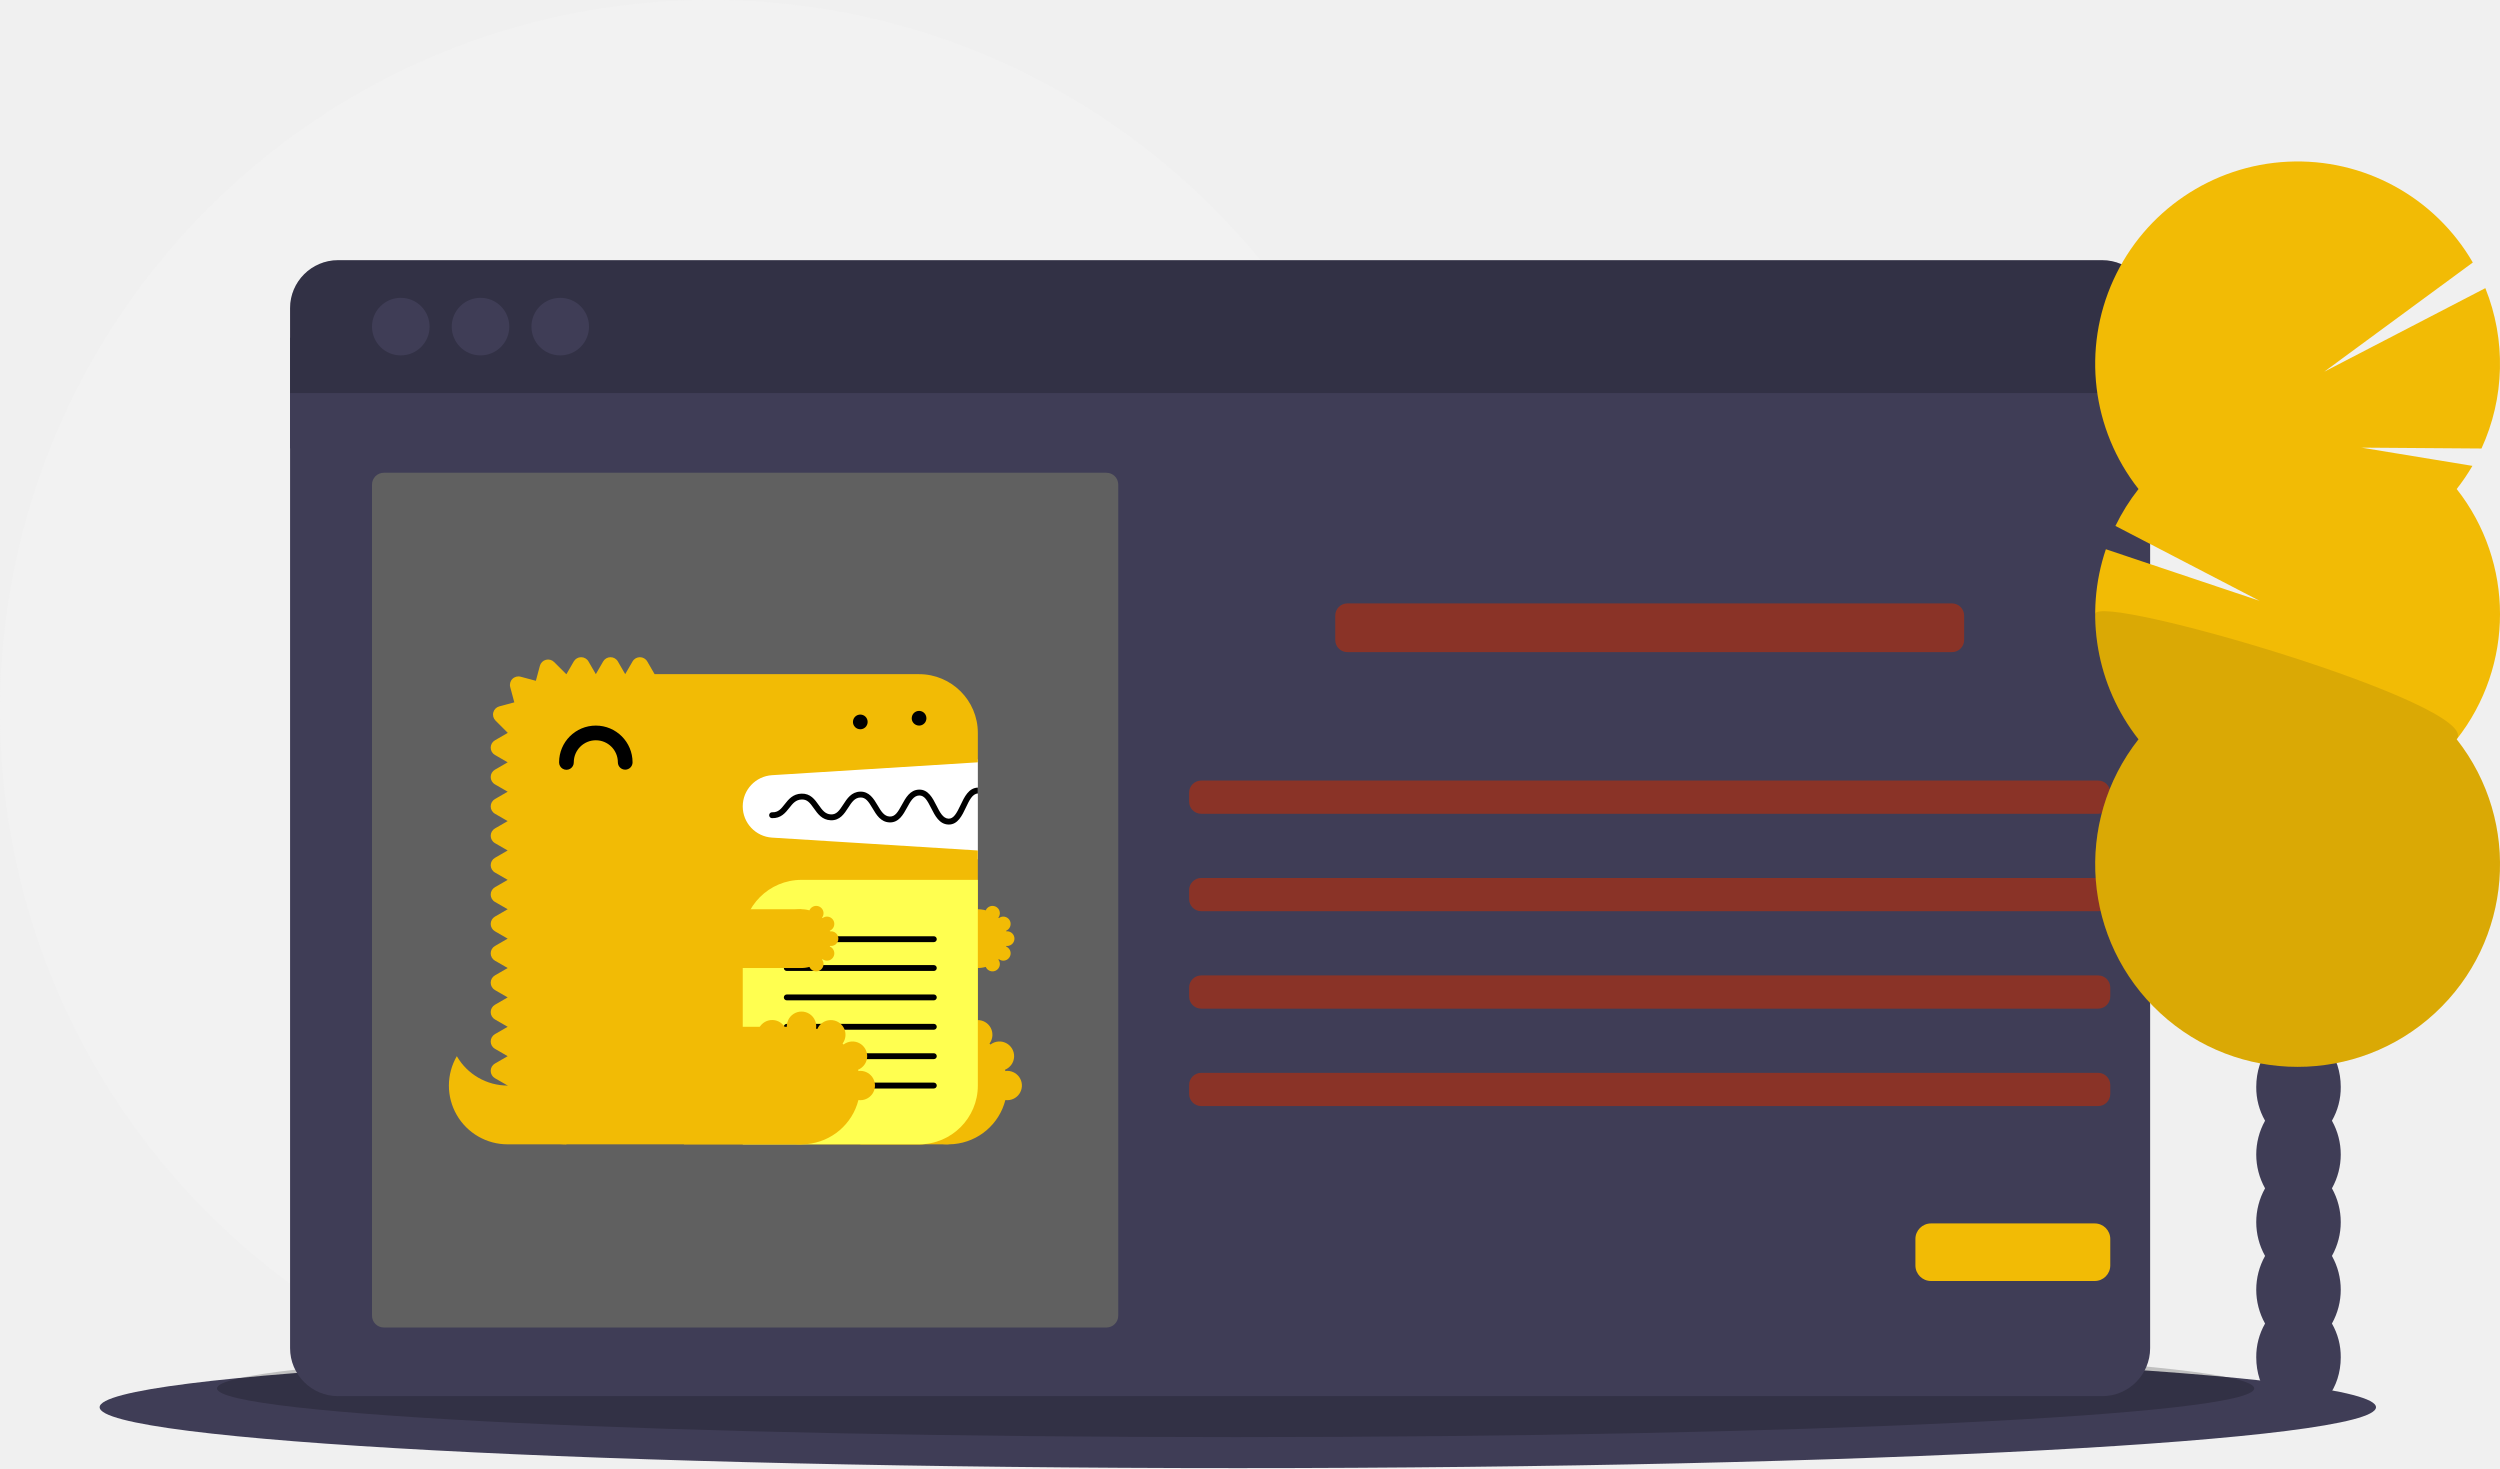
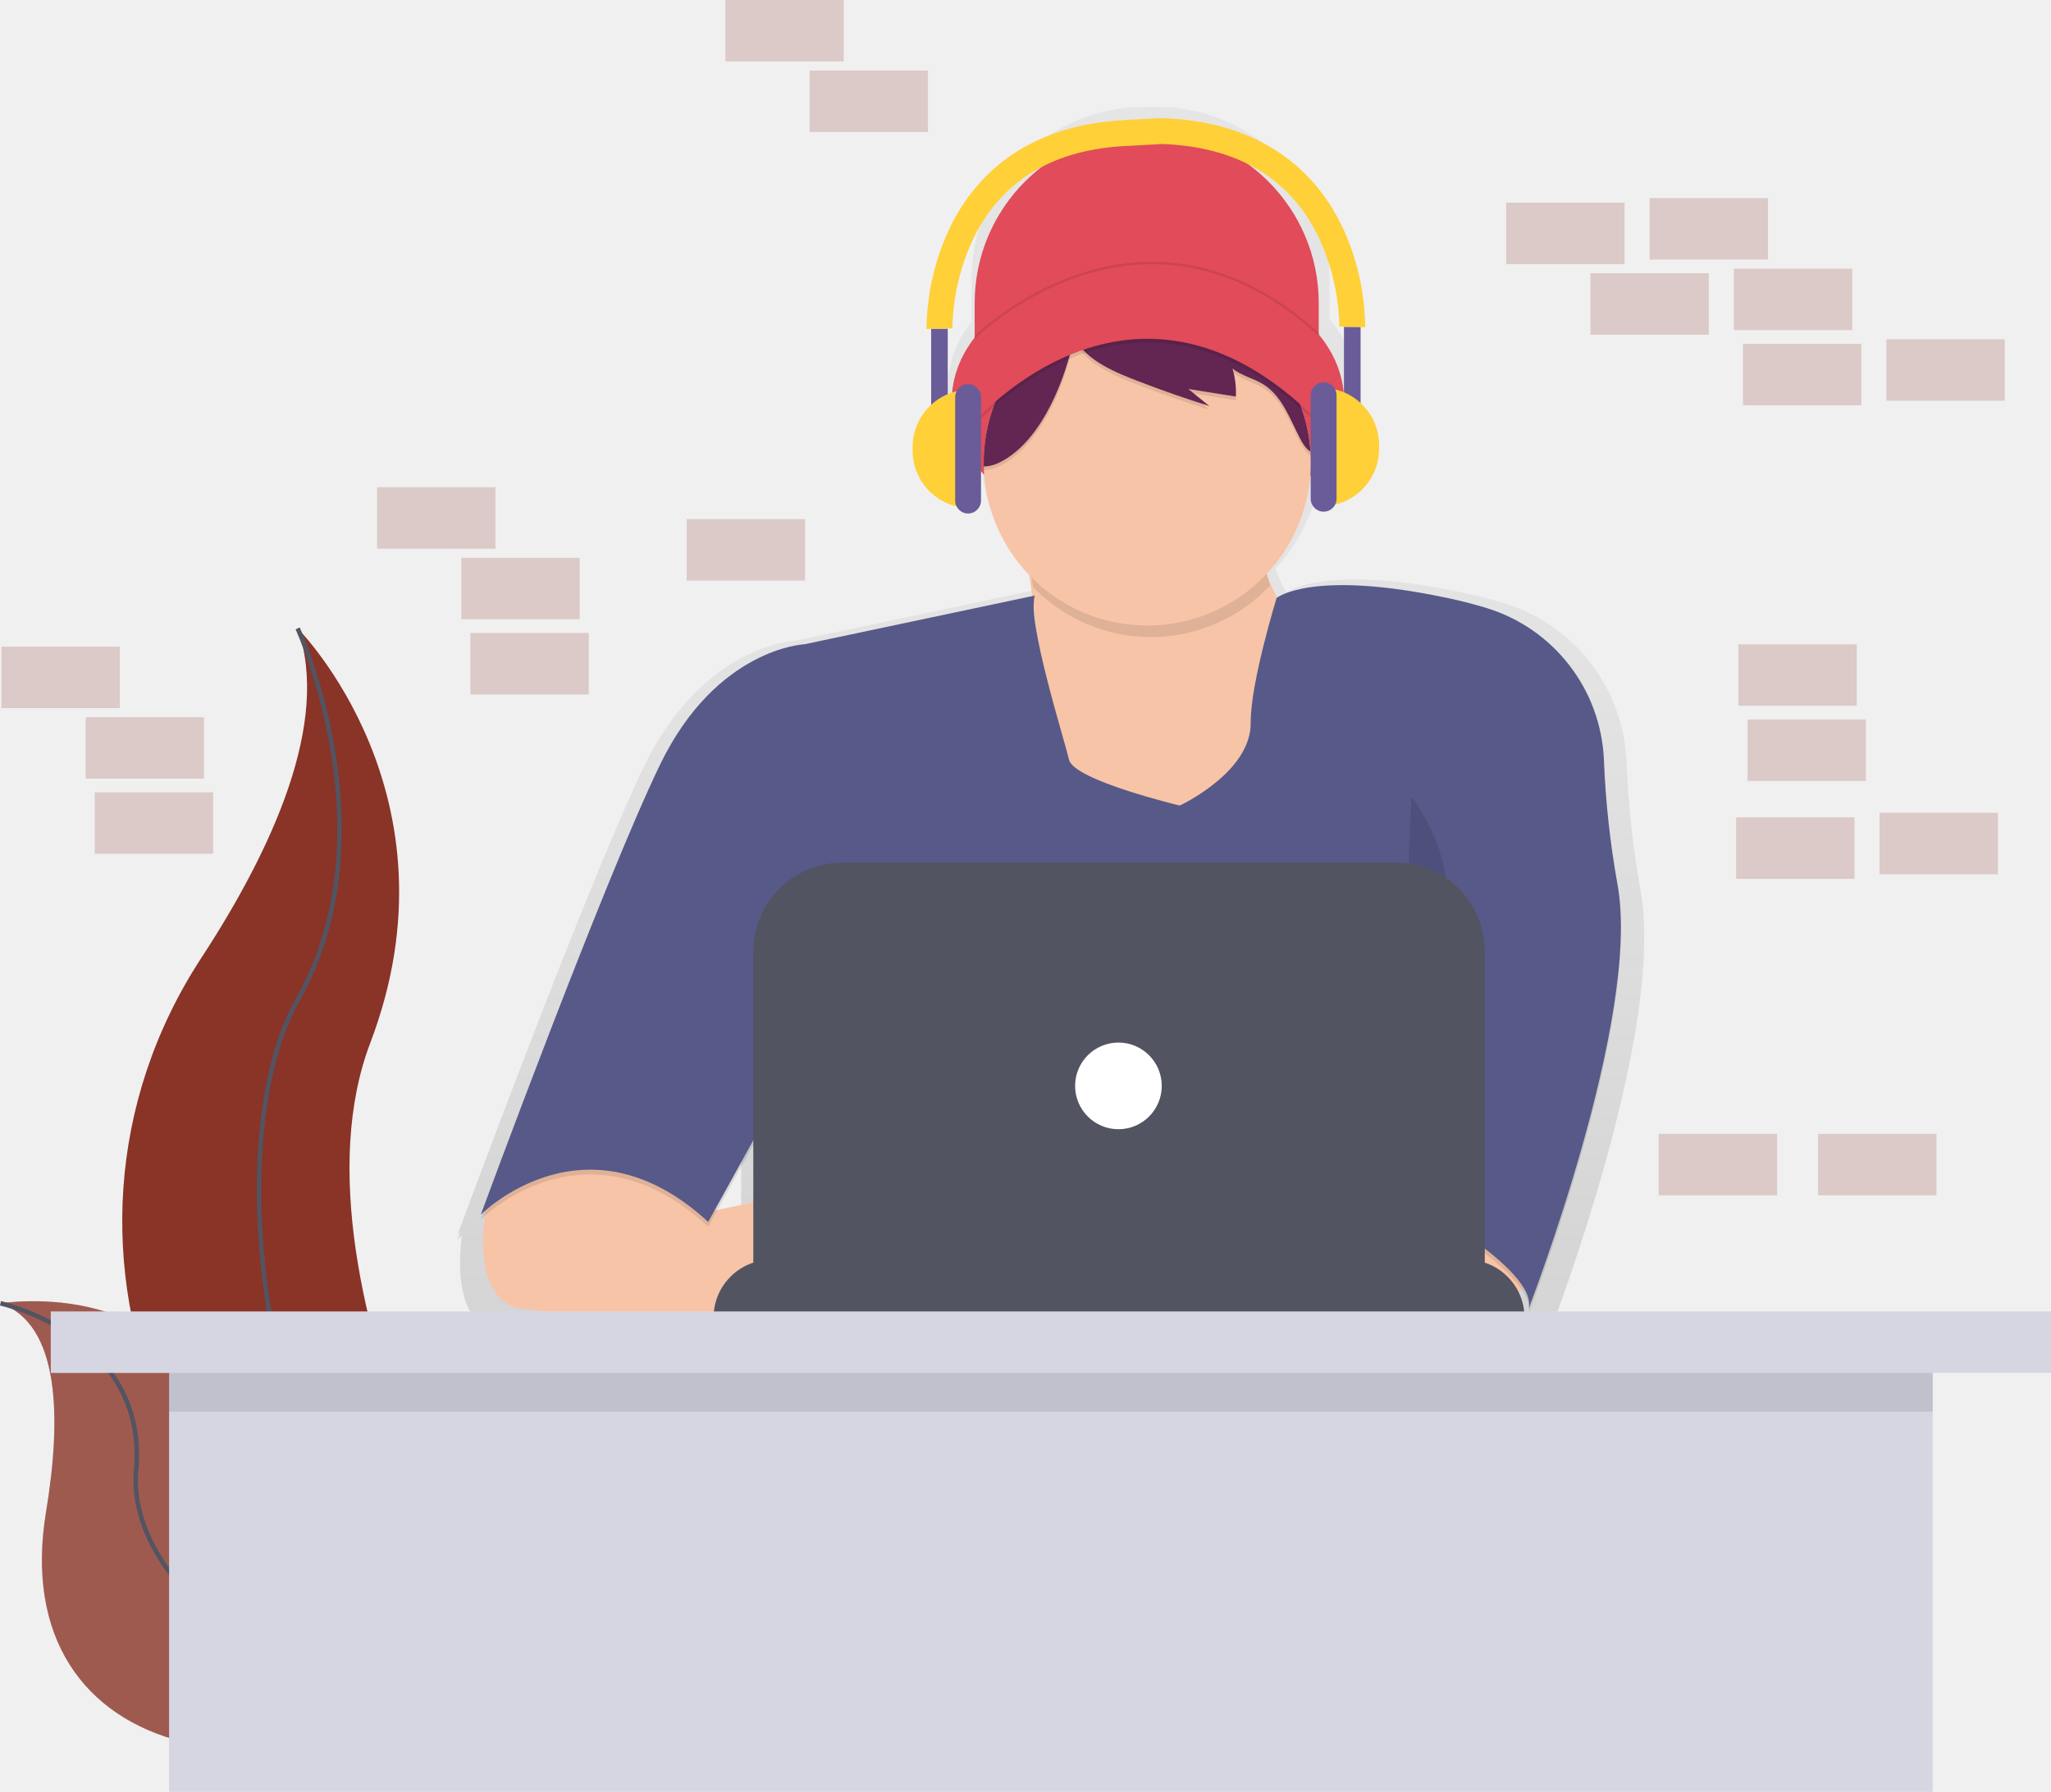
- <svg xmlns="http://www.w3.org/2000/svg" id="ac356da0-b129-4ca5-aecc-4700531dd101" data-name="Layer 1" width="1129" height="663" viewBox="0 0 1129 663">
-   <circle cx="321" cy="321" r="321" fill="#f2f2f2" />
-   <ellipse cx="559" cy="635.5" rx="514" ry="27.5" fill="#3f3d56" />
-   <ellipse cx="558" cy="627" rx="460" ry="22" opacity="0.2" />
-   <rect x="131" y="152.5" width="840" height="50" fill="#3f3d56" />
-   <path d="M166.5,727.33A21.67,21.67,0,0,0,188.17,749H984.83A21.67,21.67,0,0,0,1006.5,727.33V296h-840Z" transform="translate(-35.5 -118.5)" fill="#3f3d56" />
-   <path d="M984.83,236H188.17A21.67,21.67,0,0,0,166.5,257.67V296h840V257.67A21.67,21.67,0,0,0,984.83,236Z" transform="translate(-35.5 -118.5)" fill="#3f3d56" />
-   <path d="M984.83,236H188.17A21.67,21.67,0,0,0,166.5,257.67V296h840V257.67A21.67,21.67,0,0,0,984.83,236Z" transform="translate(-35.5 -118.5)" opacity="0.2" />
-   <circle cx="181" cy="147.5" r="13" fill="#3f3d56" />
-   <circle cx="217" cy="147.5" r="13" fill="#3f3d56" />
-   <circle cx="253" cy="147.5" r="13" fill="#3f3d56" />
-   <rect x="168" y="213.5" width="337" height="386" rx="5.335" fill="#606060" />
-   <rect x="603" y="272.5" width="284" height="22" rx="5.476" fill="#8A3327" />
-   <rect x="537" y="352.5" width="416" height="15" rx="5.476" fill="#8A3327" />
-   <rect x="537" y="396.5" width="416" height="15" rx="5.476" fill="#8A3327" />
-   <rect x="537" y="440.5" width="416" height="15" rx="5.476" fill="#8A3327" />
-   <rect x="537" y="484.5" width="416" height="15" rx="5.476" fill="#8A3327" />
-   <rect x="865" y="552.5" width="88" height="26" rx="7.028" fill="#F2BB05" />
-   <path d="M1088.603,624.616a30.114,30.114,0,0,0,3.983-15.266c0-13.797-8.544-24.981-19.083-24.981s-19.083,11.184-19.083,24.981a30.114,30.114,0,0,0,3.983,15.266,31.248,31.248,0,0,0,0,30.532,31.248,31.248,0,0,0,0,30.532,31.248,31.248,0,0,0,0,30.532,30.114,30.114,0,0,0-3.983,15.266c0,13.797,8.544,24.981,19.083,24.981s19.083-11.184,19.083-24.981a30.114,30.114,0,0,0-3.983-15.266,31.248,31.248,0,0,0,0-30.532,31.248,31.248,0,0,0,0-30.532,31.248,31.248,0,0,0,0-30.532Z" transform="translate(-35.5 -118.5)" fill="#3f3d56" />
-   <ellipse cx="1038.003" cy="460.318" rx="19.083" ry="24.981" fill="#3f3d56" />
-   <ellipse cx="1038.003" cy="429.786" rx="19.083" ry="24.981" fill="#3f3d56" />
-   <path d="M1144.939,339.345a91.611,91.611,0,0,0,7.107-10.461l-50.141-8.235,54.229.403a91.566,91.566,0,0,0,1.746-72.426l-72.754,37.741,67.097-49.321a91.413,91.413,0,1,0-150.971,102.298,91.458,91.458,0,0,0-10.425,16.669l65.087,33.814-69.4-23.292a91.46,91.46,0,0,0,14.738,85.837,91.406,91.406,0,1,0,143.689,0,91.418,91.418,0,0,0,0-113.029Z" transform="translate(-35.5 -118.5)" fill="#F2BB05" fill-rule="evenodd" />
-   <path d="M981.688,395.859a91.013,91.013,0,0,0,19.561,56.514,91.406,91.406,0,1,0,143.689,0C1157.19,436.821,981.688,385.6,981.688,395.859Z" transform="translate(-35.5 -118.5)" opacity="0.1" />
-   <path d="M365.62,461.436H477.094v45.12H365.62Z" transform="translate(-35.5 -118.5)" fill="#fff" fill-rule="evenodd" />
-   <path d="M264.763,608.741a26.509,26.509,0,0,1-22.962-13.271,26.51,26.51,0,0,0,22.962,39.812H291.304V608.741Z" transform="translate(-35.5 -118.5)" fill="#F2BB05" fill-rule="evenodd" />
-   <path d="M384.172,468.571l92.922-5.807V449.493a26.541,26.541,0,0,0-26.541-26.541H331.116l-3.318-5.746a3.83,3.83,0,0,0-6.635,0l-3.318,5.746-3.318-5.746a3.83,3.83,0,0,0-6.635,0l-3.318,5.746L301.257,417.205a3.83,3.83,0,0,0-6.635,0L291.304,422.951c-.029,0-.056.004-.086.004l-5.497-5.495a3.829,3.829,0,0,0-6.407,1.717l-1.817,6.773L270.607,424.103a3.83,3.83,0,0,0-4.691,4.693l1.845,6.891-6.771,1.814a3.832,3.832,0,0,0-1.72,6.41l5.497,5.497c0,.028-.004.056-.004.085l-5.746,3.318a3.83,3.83,0,0,0,0,6.635l5.746,3.318L259.016,466.081a3.83,3.83,0,0,0,0,6.635l5.746,3.318-5.746,3.318a3.83,3.83,0,0,0,0,6.635l5.746,3.318-5.746,3.318a3.83,3.83,0,0,0,0,6.635l5.746,3.318-5.746,3.318a3.83,3.83,0,0,0,0,6.635l5.746,3.318-5.746,3.318a3.83,3.83,0,0,0,0,6.635l5.746,3.318-5.746,3.318a3.83,3.83,0,0,0,0,6.635l5.746,3.318-5.746,3.318a3.83,3.83,0,0,0,0,6.635l5.746,3.318L259.016,558.976a3.83,3.83,0,0,0,0,6.635l5.746,3.318-5.746,3.318a3.83,3.83,0,0,0,0,6.635l5.746,3.318-5.746,3.318a3.83,3.83,0,0,0,0,6.635l5.746,3.318-5.746,3.318a3.83,3.83,0,0,0,0,6.635l5.746,3.318A26.541,26.541,0,0,0,291.304,635.283H450.553A26.541,26.541,0,0,0,477.094,608.741V502.575l-92.922-5.807a14.126,14.126,0,0,1,0-28.198" transform="translate(-35.5 -118.5)" fill="#F2BB05" fill-rule="evenodd" />
-   <path d="M424.011,635.283h39.812V582.2H424.011Z" transform="translate(-35.5 -118.5)" fill="#F2BB05" fill-rule="evenodd" />
-   <path d="M490.365,602.106a6.602,6.602,0,0,0-.848.085c-.05-.199-.098-.399-.154-.599A6.627,6.627,0,1,0,482.806,590.21q-.22-.225-.445-.446a6.624,6.624,0,1,0-11.397-6.564c-.196-.056-.394-.102-.591-.153a6.64,6.64,0,1,0-13.101,0c-.196.05-.394.097-.591.153a6.628,6.628,0,1,0-11.397,6.564,26.528,26.528,0,1,0,44.231,25.528,6.621,6.621,0,1,0,.848-13.186" transform="translate(-35.5 -118.5)" fill="#F2BB05" fill-rule="evenodd" />
-   <path d="M437.282,555.658H477.094V529.117H437.282Z" transform="translate(-35.5 -118.5)" fill="#F2BB05" fill-rule="evenodd" />
-   <path d="M490.365,545.705a3.318,3.318,0,0,0,0-6.635,3.411,3.411,0,0,0-.423.042c-.027-.1-.049-.199-.077-.299a3.319,3.319,0,0,0-1.278-6.379,3.282,3.282,0,0,0-2.001.687q-.109-.113-.223-.223a3.282,3.282,0,0,0,.671-1.983,3.318,3.318,0,0,0-6.37-1.299,13.271,13.271,0,1,0,0,25.541,3.318,3.318,0,0,0,6.37-1.299,3.282,3.282,0,0,0-.671-1.983q.113-.109.223-.223a3.282,3.282,0,0,0,2.001.687,3.318,3.318,0,0,0,1.278-6.379c.028-.098.05-.199.077-.299a3.413,3.413,0,0,0,.423.042" transform="translate(-35.5 -118.5)" fill="#F2BB05" fill-rule="evenodd" />
-   <path d="M317.845,466.081a3.318,3.318,0,0,1-3.318-3.318,9.953,9.953,0,1,0-19.906,0,3.318,3.318,0,1,1-6.635,0,16.588,16.588,0,1,1,33.177,0,3.318,3.318,0,0,1-3.318,3.318" transform="translate(-35.5 -118.5)" fill-rule="evenodd" />
-   <path d="M370.928,635.283h79.624A26.541,26.541,0,0,0,477.094,608.741v-92.895H397.47a26.541,26.541,0,0,0-26.541,26.541Z" transform="translate(-35.5 -118.5)" fill="#ffff50" fill-rule="evenodd" />
-   <path d="M457.214,556.985H390.808a1.327,1.327,0,0,1,0-2.654h66.407a1.327,1.327,0,0,1,0,2.654m0,26.541H390.808a1.327,1.327,0,1,1,0-2.654h66.407a1.327,1.327,0,0,1,0,2.654m0,26.541H390.808a1.327,1.327,0,1,1,0-2.654h66.407a1.327,1.327,0,0,1,0,2.654m0-66.107H390.808a1.327,1.327,0,0,1,0-2.654h66.407a1.327,1.327,0,0,1,0,2.654m0,26.295H390.808a1.327,1.327,0,0,1,0-2.654h66.407a1.327,1.327,0,0,1,0,2.654m0,26.541H390.808a1.327,1.327,0,0,1,0-2.654h66.407a1.327,1.327,0,0,1,0,2.654M477.094,474.191c-.016,0-.029-.008-.045-.007-4.101.139-6.041,4.241-7.753,7.86-1.786,3.782-3.168,6.241-5.432,6.167-2.507-.09-3.94-2.922-5.458-5.919-1.744-3.442-3.734-7.347-7.913-7.201-4.042.138-5.989,3.708-7.706,6.857-1.827,3.355-3.071,5.395-5.469,5.3-2.557-.093-3.916-2.395-5.489-5.06-1.753-2.967-3.78-6.304-7.878-6.189-3.973.137-5.925,3.165-7.648,5.839-1.822,2.827-3.099,4.549-5.527,4.447-2.618-.093-3.971-2.004-5.535-4.216-1.757-2.486-3.737-5.299-7.823-5.162-3.886.133-5.838,2.614-7.559,4.801-1.635,2.076-2.912,3.718-5.612,3.615a1.328,1.328,0,1,0-.096,2.654c4.004.134,6.032-2.389,7.793-4.628,1.562-1.985,2.91-3.699,5.564-3.789,2.556-.109,3.754,1.48,5.567,4.041,1.721,2.434,3.675,5.194,7.605,5.336,4.118.138,6.099-2.939,7.854-5.663,1.569-2.434,2.922-4.535,5.507-4.624,2.379-.089,3.675,1.792,5.501,4.885,1.721,2.916,3.671,6.219,7.68,6.365,4.147.143,6.15-3.477,7.895-6.682,1.512-2.771,2.938-5.388,5.466-5.476,2.379-.056,3.62,2.117,5.456,5.746,1.715,3.388,3.659,7.226,7.73,7.373l.224.004c4.066,0,5.996-4.081,7.704-7.689,1.512-3.198,2.942-6.211,5.397-6.334Z" transform="translate(-35.5 -118.5)" fill-rule="evenodd" />
-   <path d="M344.387,635.283h53.083V582.2H344.387Z" transform="translate(-35.5 -118.5)" fill="#F2BB05" fill-rule="evenodd" />
-   <path d="M424.011,602.106a6.602,6.602,0,0,0-.848.085c-.05-.199-.098-.399-.154-.599A6.627,6.627,0,1,0,416.452,590.21q-.22-.225-.445-.446a6.624,6.624,0,1,0-11.397-6.564c-.196-.056-.394-.102-.591-.153a6.64,6.64,0,1,0-13.101,0c-.196.05-.394.097-.591.153a6.628,6.628,0,1,0-11.397,6.564,26.528,26.528,0,1,0,44.231,25.528,6.621,6.621,0,1,0,.848-13.186" transform="translate(-35.5 -118.5)" fill="#F2BB05" fill-rule="evenodd" />
-   <path d="M344.387,555.658h53.083V529.117H344.387Z" transform="translate(-35.5 -118.5)" fill="#F2BB05" fill-rule="evenodd" />
-   <path d="M410.74,545.705a3.318,3.318,0,1,0,0-6.635,3.411,3.411,0,0,0-.423.042c-.027-.1-.049-.199-.077-.299a3.319,3.319,0,0,0-1.278-6.379,3.282,3.282,0,0,0-2.001.687q-.109-.113-.223-.223a3.282,3.282,0,0,0,.671-1.983,3.318,3.318,0,0,0-6.37-1.299,13.271,13.271,0,1,0,0,25.541,3.318,3.318,0,0,0,6.37-1.299,3.282,3.282,0,0,0-.671-1.983q.113-.109.223-.223a3.282,3.282,0,0,0,2.001.687,3.318,3.318,0,0,0,1.278-6.379c.028-.098.05-.199.077-.299a3.413,3.413,0,0,0,.423.042" transform="translate(-35.5 -118.5)" fill="#F2BB05" fill-rule="evenodd" />
-   <path d="M424.011,447.834a3.603,3.603,0,0,1-.65-.066,3.344,3.344,0,0,1-.624-.186,3.447,3.447,0,0,1-.572-.305,5.027,5.027,0,0,1-.504-.411,3.887,3.887,0,0,1-.41-.504,3.275,3.275,0,0,1-.557-1.845,3.602,3.602,0,0,1,.066-.65,3.826,3.826,0,0,1,.184-.624,3.489,3.489,0,0,1,.307-.571,3.197,3.197,0,0,1,.914-.916,3.447,3.447,0,0,1,.572-.305,3.344,3.344,0,0,1,.624-.186,3.069,3.069,0,0,1,1.301,0,3.223,3.223,0,0,1,1.194.491,5.028,5.028,0,0,1,.504.411,4.88,4.88,0,0,1,.411.504,3.382,3.382,0,0,1,.305.571,3.478,3.478,0,0,1,.252,1.274A3.364,3.364,0,0,1,426.36,446.865a5.027,5.027,0,0,1-.504.411,3.306,3.306,0,0,1-1.845.557m26.541-1.659a3.388,3.388,0,0,1-2.35-.969,5.042,5.042,0,0,1-.41-.504,3.275,3.275,0,0,1-.557-1.845,3.387,3.387,0,0,1,.967-2.349,5.026,5.026,0,0,1,.504-.411,3.447,3.447,0,0,1,.572-.305,3.343,3.343,0,0,1,.624-.186,3.07,3.07,0,0,1,1.301,0,3.224,3.224,0,0,1,1.194.491,5.026,5.026,0,0,1,.504.411,3.388,3.388,0,0,1,.969,2.349,3.726,3.726,0,0,1-.066.65,3.374,3.374,0,0,1-.186.624,4.715,4.715,0,0,1-.305.571,4.88,4.88,0,0,1-.411.504,5.026,5.026,0,0,1-.504.411,3.305,3.305,0,0,1-1.845.557" transform="translate(-35.5 -118.5)" fill-rule="evenodd" />
+ <svg xmlns="http://www.w3.org/2000/svg" id="6088ba52-b752-42bb-ac91-0a74df332082" data-name="Layer 1" width="900.94" height="787" viewBox="0 0 900.94 787">
+   <defs>
+     <linearGradient id="33dd52eb-d837-4874-aadb-63a17bd6edfc" x1="611.05" y1="646" x2="611.05" y2="103.5" gradientUnits="userSpaceOnUse">
+       <stop offset="0" stop-color="gray" stop-opacity="0.25" />
+       <stop offset="0.54" stop-color="gray" stop-opacity="0.12" />
+       <stop offset="1" stop-color="gray" stop-opacity="0.1" />
+     </linearGradient>
+   </defs>
+   <rect x="763.63" y="283" width="52" height="27" fill="#8a3327" opacity="0.2" />
+   <rect x="767.63" y="316" width="52" height="27" fill="#8a3327" opacity="0.2" />
+   <rect x="724.63" y="87" width="52" height="27" fill="#8a3327" opacity="0.2" />
+   <rect x="761.63" y="118" width="52" height="27" fill="#8a3327" opacity="0.2" />
+   <rect x="661.63" y="89" width="52" height="27" fill="#8a3327" opacity="0.2" />
+   <rect x="828.63" y="149" width="52" height="27" fill="#8a3327" opacity="0.2" />
+   <rect x="765.63" y="151" width="52" height="27" fill="#8a3327" opacity="0.2" />
+   <rect x="698.63" y="120" width="52" height="27" fill="#8a3327" opacity="0.2" />
+   <rect x="825.63" y="357" width="52" height="27" fill="#8a3327" opacity="0.2" />
+   <rect x="762.63" y="359" width="52" height="27" fill="#8a3327" opacity="0.2" />
+   <path d="M280.17,332.5s73.29,73.29,31.92,182S383,804.14,383,804.14s-1.2-.18-3.43-.57C229.05,777,154.26,604.85,238,477,269.08,429.41,294.62,373.64,280.17,332.5Z" transform="translate(-149.42 -56.5)" fill="#8a3327" />
+   <path d="M280.17,332.5s41.37,89.84,0,163.12-7.09,279,102.84,308.52" transform="translate(-149.42 -56.5)" fill="none" stroke="#535461" stroke-miterlimit="10" stroke-width="2" />
+   <path d="M149.63,628.92s83.63-13.32,91.25,61.63S401.7,775.89,401.7,775.89s-1,.68-2.87,1.91c-126.49,83-247.4,52.89-229.17-57.36C176.43,679.45,175.87,638.28,149.63,628.92Z" transform="translate(-149.42 -56.5)" fill="#8a3327" />
+   <path d="M149.63,628.92s83.63-13.32,91.25,61.63S401.7,775.89,401.7,775.89s-1,.68-2.87,1.91c-126.49,83-247.4,52.89-229.17-57.36C176.43,679.45,175.87,638.28,149.63,628.92Z" transform="translate(-149.42 -56.5)" fill="#f5f5f5" opacity="0.2" />
+   <path d="M149.63,628.92s64.91,14.25,59.58,73.27S305.61,832,401.7,775.89" transform="translate(-149.42 -56.5)" fill="none" stroke="#535461" stroke-miterlimit="10" stroke-width="2" />
+   <rect x="0.63" y="284" width="52" height="27" fill="#8a3327" opacity="0.2" />
+   <rect x="37.63" y="315" width="52" height="27" fill="#8a3327" opacity="0.2" />
+   <rect x="318.63" width="52" height="27" fill="#8a3327" opacity="0.2" />
+   <rect x="728.63" y="498" width="52" height="27" fill="#8a3327" opacity="0.2" />
+   <rect x="41.63" y="348" width="52" height="27" fill="#8a3327" opacity="0.2" />
+   <rect x="355.63" y="31" width="52" height="27" fill="#8a3327" opacity="0.2" />
+   <rect x="165.63" y="214" width="52" height="27" fill="#8a3327" opacity="0.2" />
+   <rect x="202.63" y="245" width="52" height="27" fill="#8a3327" opacity="0.2" />
+   <rect x="301.63" y="228" width="52" height="27" fill="#8a3327" opacity="0.2" />
+   <rect x="206.63" y="278" width="52" height="27" fill="#8a3327" opacity="0.2" />
+   <rect x="798.63" y="498" width="52" height="27" fill="#8a3327" opacity="0.2" />
+   <path d="M870.07,447.61a412.25,412.25,0,0,1-6.18-56.71h0a76,76,0,0,0-53.46-69.38c-5.46-1.68-11.47-3.25-18.11-4.66-58.2-12.36-75.88-1.57-77.89-.15A74.63,74.63,0,0,1,710,307.1c-.1-.34-.19-.68-.29-1a74.51,74.51,0,0,0,19.91-44.89c9.71-9.84,15.38-21.72,15.38-34.51,0-11-4.2-21.32-11.55-30.25V179.07a75.57,75.57,0,0,0-75.57-75.57h-6.13a75.57,75.57,0,0,0-75.57,75.57v18.73c-6.67,8.61-10.45,18.44-10.45,28.88,0,12.52,5.44,24.16,14.78,33.88a74.52,74.52,0,0,0,20.74,46.34c.41,2.84.83,5.89,1.24,9.11L498.39,338s-40.14,1.65-66,55C410.52,438.19,367,554.29,354.11,588.85h0c-2.33,6.26-3.65,9.85-3.65,9.85s.43-.43,1.24-1.17l-1.24,3.37s.63-.64,1.83-1.69c-1.82,14.46-2.08,39.29,16.86,42.38,15.88,2.59,56.8,3.66,87.71,4.09v0H459c20.49.27,36.08.27,36.08.27v-.27H827.52v-3.41a22.91,22.91,0,0,0-1.83-9l.46-.56a18.25,18.25,0,0,1,3.45,8,8,8,0,0,1-.16.84l.2-.51a8.56,8.56,0,0,1-.2,2.71s42.65-109.89,42.19-175.51A111.17,111.17,0,0,0,870.07,447.61ZM604.22,330.86a76.25,76.25,0,0,1-1.06-9.48s0-.06,0-.09C603.53,324.38,603.89,327.58,604.22,330.86ZM475,566.9v26.19L458.6,596.6Z" transform="translate(-149.42 -56.5)" fill="url(#33dd52eb-d837-4874-aadb-63a17bd6edfc)" />
+   <path d="M503.71,57.57h0a75.57,75.57,0,0,1,75.57,75.57v32.24a0,0,0,0,1,0,0H428.14a0,0,0,0,1,0,0V133.14A75.57,75.57,0,0,1,503.71,57.57Z" fill="#e14b5a" />
+   <ellipse cx="504.24" cy="175.95" rx="86.14" ry="59.19" fill="#e14b5a" />
+   <path d="M598.44,289.79s18,94.07,0,119.44,55,35.41,55,35.41L729,417.16l10.57-67.65s-46-25.9-36.47-78.22Z" transform="translate(-149.42 -56.5)" fill="#f7c4a7" />
+   <path d="M821.46,606.89s4.76,20.61-21.14,24.31a146.45,146.45,0,0,1-46.08-.55l-5.71-51.77h60.25Z" transform="translate(-149.42 -56.5)" fill="#f7c4a7" />
+   <path d="M364.12,580.51S352.68,627,378.58,631.2s121,4.23,121,4.23v-55l-43.06,9.2L416.1,550.87Z" transform="translate(-149.42 -56.5)" fill="#f7c4a7" />
+   <path d="M604,320.18l-101.21,21.4s-38.58,1.59-63.42,52.85-78.75,197.66-78.75,197.66,46-46.51,99.89,3.17l35.94-65-7.93,103.06H767V584.69s58.13,31.18,53.91,48.62c0,0,49.75-128.18,39-186.43a396.18,396.18,0,0,1-5.94-54.5h0a73,73,0,0,0-51.38-66.67c-5.24-1.61-11-3.12-17.4-4.47-59.72-12.68-75,0-75,0s-11.57,37.64-11.36,54.7c.26,21.93-31.18,36.47-31.18,36.47s-46.51-11.1-48.62-20.08S600.28,330.75,604,320.18Z" transform="translate(-149.42 -56.5)" opacity="0.1" />
+   <path d="M604,318.07l-101.21,21.4s-38.58,1.59-63.42,52.85S360.61,590,360.61,590s46-46.51,99.89,3.17l35.94-65L488.51,631.2H767V582.58s58.13,31.18,53.91,48.62c0,0,49.75-128.18,39-186.43a396.18,396.18,0,0,1-5.94-54.5h0a73,73,0,0,0-51.38-66.67c-5.24-1.61-11-3.12-17.4-4.47-59.72-12.68-75,0-75,0s-11.57,37.64-11.36,54.7c.26,21.93-31.18,36.47-31.18,36.47s-46.51-11.1-48.62-20.08S600.28,328.64,604,318.07Z" transform="translate(-149.42 -56.5)" fill="#575988" />
+   <path d="M707.42,313.58a71.53,71.53,0,0,1-2.76-37.52L600,294.55s1.51,7.91,3.22,19.76a71.86,71.86,0,0,0,104.18-.73Z" transform="translate(-149.42 -56.5)" opacity="0.1" />
+   <path d="M725.27,259.67a71.88,71.88,0,0,1-143.73,1.74c0-.58,0-1.16,0-1.74a71.89,71.89,0,0,1,40.29-64.59q3.23-1.58,6.64-2.84a72.39,72.39,0,0,1,37-3.44h0a71.82,71.82,0,0,1,59.61,66.1Q725.27,257.27,725.27,259.67Z" transform="translate(-149.42 -56.5)" fill="#f7c4a7" />
+   <g opacity="0.1">
+     <path d="M628.36,193.93l.1-.06q-3.41,1.26-6.64,2.84a71.89,71.89,0,0,0-40.29,64.59c0,.58,0,1.16,0,1.74a16,16,0,0,0,6.45-1.55c17.52-8.18,28-33.2,32.16-50.65C621.64,204.59,623.05,197.55,628.36,193.93Z" transform="translate(-149.42 -56.5)" />
+     <path d="M683.37,195.94a71.28,71.28,0,0,0-17.87-5.51,23.06,23.06,0,0,1,12.83,8.06,32.86,32.86,0,0,1,3.93,7,72.07,72.07,0,0,0-60.45,1.25c4.51,9.89,18.5,15.28,27.84,18.89q15.34,5.92,31,10.83l-9.24-7.5,20.87,3.32a36.15,36.15,0,0,0-1.46-12.3c4,3.22,9.3,4.3,13.64,7,8.13,5.13,11.52,15,15.95,23.55,1.17,2.26,2.55,4.57,4.66,6A71.91,71.91,0,0,0,683.37,195.94Z" transform="translate(-149.42 -56.5)" />
+   </g>
+   <path d="M628.36,192.3l.1-.06q-3.41,1.26-6.64,2.84a71.89,71.89,0,0,0-40.29,64.59c0,.58,0,1.16,0,1.74a16,16,0,0,0,6.45-1.55c17.52-8.18,28-33.2,32.16-50.65C621.64,203,623.05,195.93,628.36,192.3Z" transform="translate(-149.42 -56.5)" fill="#632652" />
+   <path d="M683.37,194.32a71.28,71.28,0,0,0-17.87-5.51,23.06,23.06,0,0,1,12.83,8.06,32.86,32.86,0,0,1,3.93,7,72.07,72.07,0,0,0-60.45,1.25c4.51,9.89,18.5,15.28,27.84,18.89q15.34,5.92,31,10.83l-9.24-7.5,20.87,3.32a36.15,36.15,0,0,0-1.46-12.3c4,3.22,9.3,4.3,13.64,7,8.13,5.13,11.52,15,15.95,23.55,1.17,2.26,2.55,4.57,4.66,6A71.91,71.91,0,0,0,683.37,194.32Z" transform="translate(-149.42 -56.5)" fill="#632652" />
+   <path d="M573.33,247.82s74-92,159.61,0l-7.4-20.61s-40.17-58.66-68.7-46-56.55,21.67-56.55,21.67Z" transform="translate(-149.42 -56.5)" opacity="0.1" />
+   <path d="M573.33,246.19s74-92,159.61,0l-7.4-20.61s-40.17-58.66-68.7-46-56.55,21.67-56.55,21.67Z" transform="translate(-149.42 -56.5)" fill="#e14b5a" />
+   <path d="M512.55,444.38s-15.85,42.28,6.34,80.33-19.55,53.91-19.55,53.91" transform="translate(-149.42 -56.5)" opacity="0.1" />
+   <path d="M769.4,406.33s27.48,34.88,9.51,66.06S762,578.62,762,578.62" transform="translate(-149.42 -56.5)" opacity="0.1" />
+   <path d="M338.82,553.3H644.29a25.37,25.37,0,0,1,25.37,25.37v0a0,0,0,0,1,0,0H313.46a0,0,0,0,1,0,0v0A25.37,25.37,0,0,1,338.82,553.3Z" fill="#535461" />
+   <path d="M369.9,378.89H613.22a39,39,0,0,1,39,39V559.11a0,0,0,0,1,0,0H330.9a0,0,0,0,1,0,0V417.89A39,39,0,0,1,369.9,378.89Z" fill="#535461" />
+   <circle cx="491.29" cy="476.93" r="19.03" fill="#fff" />
+   <path d="M577.56,204.7s72.72-72.68,151.15-1.33" transform="translate(-149.42 -56.5)" fill="none" stroke="#000" stroke-miterlimit="10" opacity="0.1" />
+   <rect x="590.36" y="143.57" width="7.3" height="41.39" fill="#6a5c99" />
+   <path d="M580.62,170.35h0a25.16,25.16,0,0,1,25.16,25.16v1.62a25.16,25.16,0,0,1-25.16,25.16h0a0,0,0,0,1,0,0V170.35a0,0,0,0,1,0,0Z" fill="#ffd037" />
+   <rect x="575.75" y="167.92" width="11.36" height="56.81" rx="5.68" ry="5.68" fill="#6a5c99" />
+   <rect x="558.44" y="200.88" width="7.3" height="41.39" transform="translate(974.76 386.65) rotate(-180)" fill="#6a5c99" />
+   <path d="M550.32,227.66h0a25.16,25.16,0,0,1,25.16,25.16v1.62a25.16,25.16,0,0,1-25.16,25.16h0a0,0,0,0,1,0,0V227.66A0,0,0,0,1,550.32,227.66Z" transform="translate(976.38 450.76) rotate(180)" fill="#ffd037" />
+   <rect x="568.99" y="225.23" width="11.36" height="56.81" rx="5.68" ry="5.68" transform="translate(999.92 450.76) rotate(-180)" fill="#6a5c99" />
+   <path d="M738.92,155.83c-9.89-20.56-31.43-45.42-77.86-47.41v-.06l-.56,0h0l-16.45.78v.08c-46.12,2.12-67.56,26.89-77.42,47.38A106.59,106.59,0,0,0,556.41,201l5.68-.14,5.68-.13A96.65,96.65,0,0,1,577,161.21c12.52-25.72,35.56-39.39,68.47-40.66h0l14.55-.81h0C692.95,121,716,134.69,728.51,160.4a96.65,96.65,0,0,1,9.25,39.54l5.68.13,5.68.14A106.59,106.59,0,0,0,738.92,155.83Z" transform="translate(-149.42 -56.5)" fill="#ffd037" />
+   <rect x="74.28" y="579" width="774.71" height="208" fill="#d6d6e3" />
+   <rect x="74.28" y="593" width="774.71" height="27" opacity="0.1" />
+   <rect x="22.31" y="576" width="878.63" height="27" fill="#d6d6e3" />
</svg>
